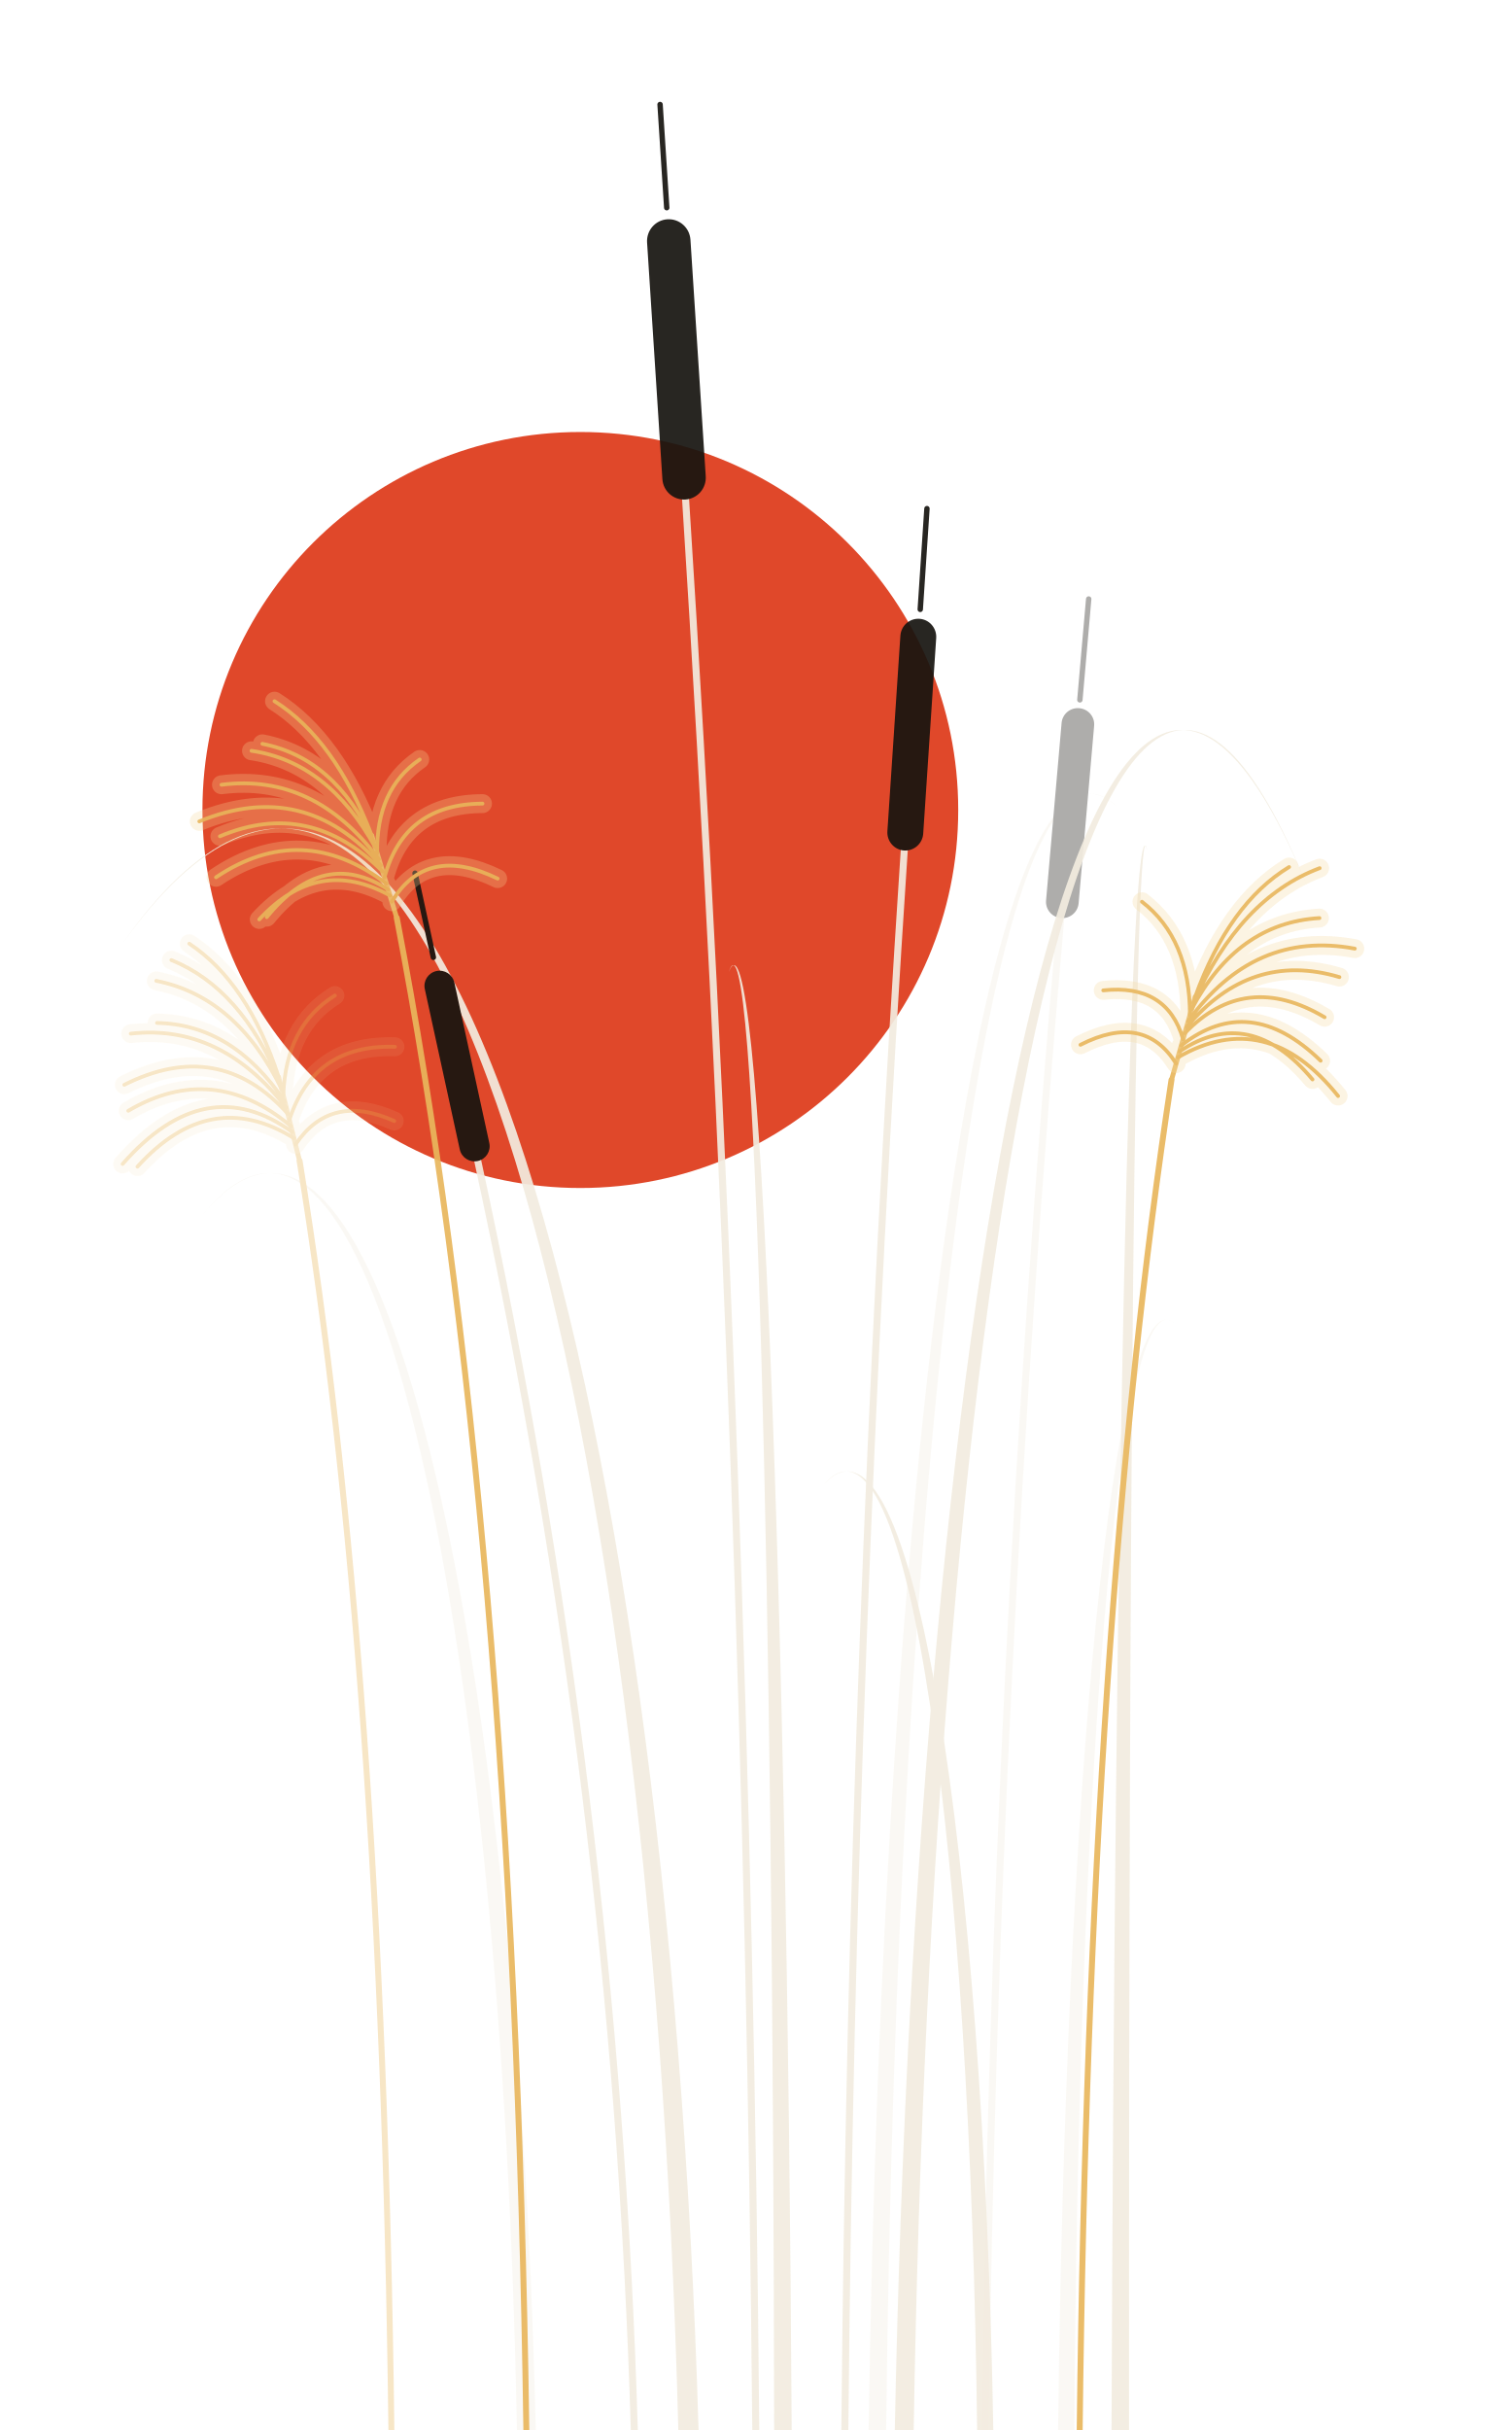
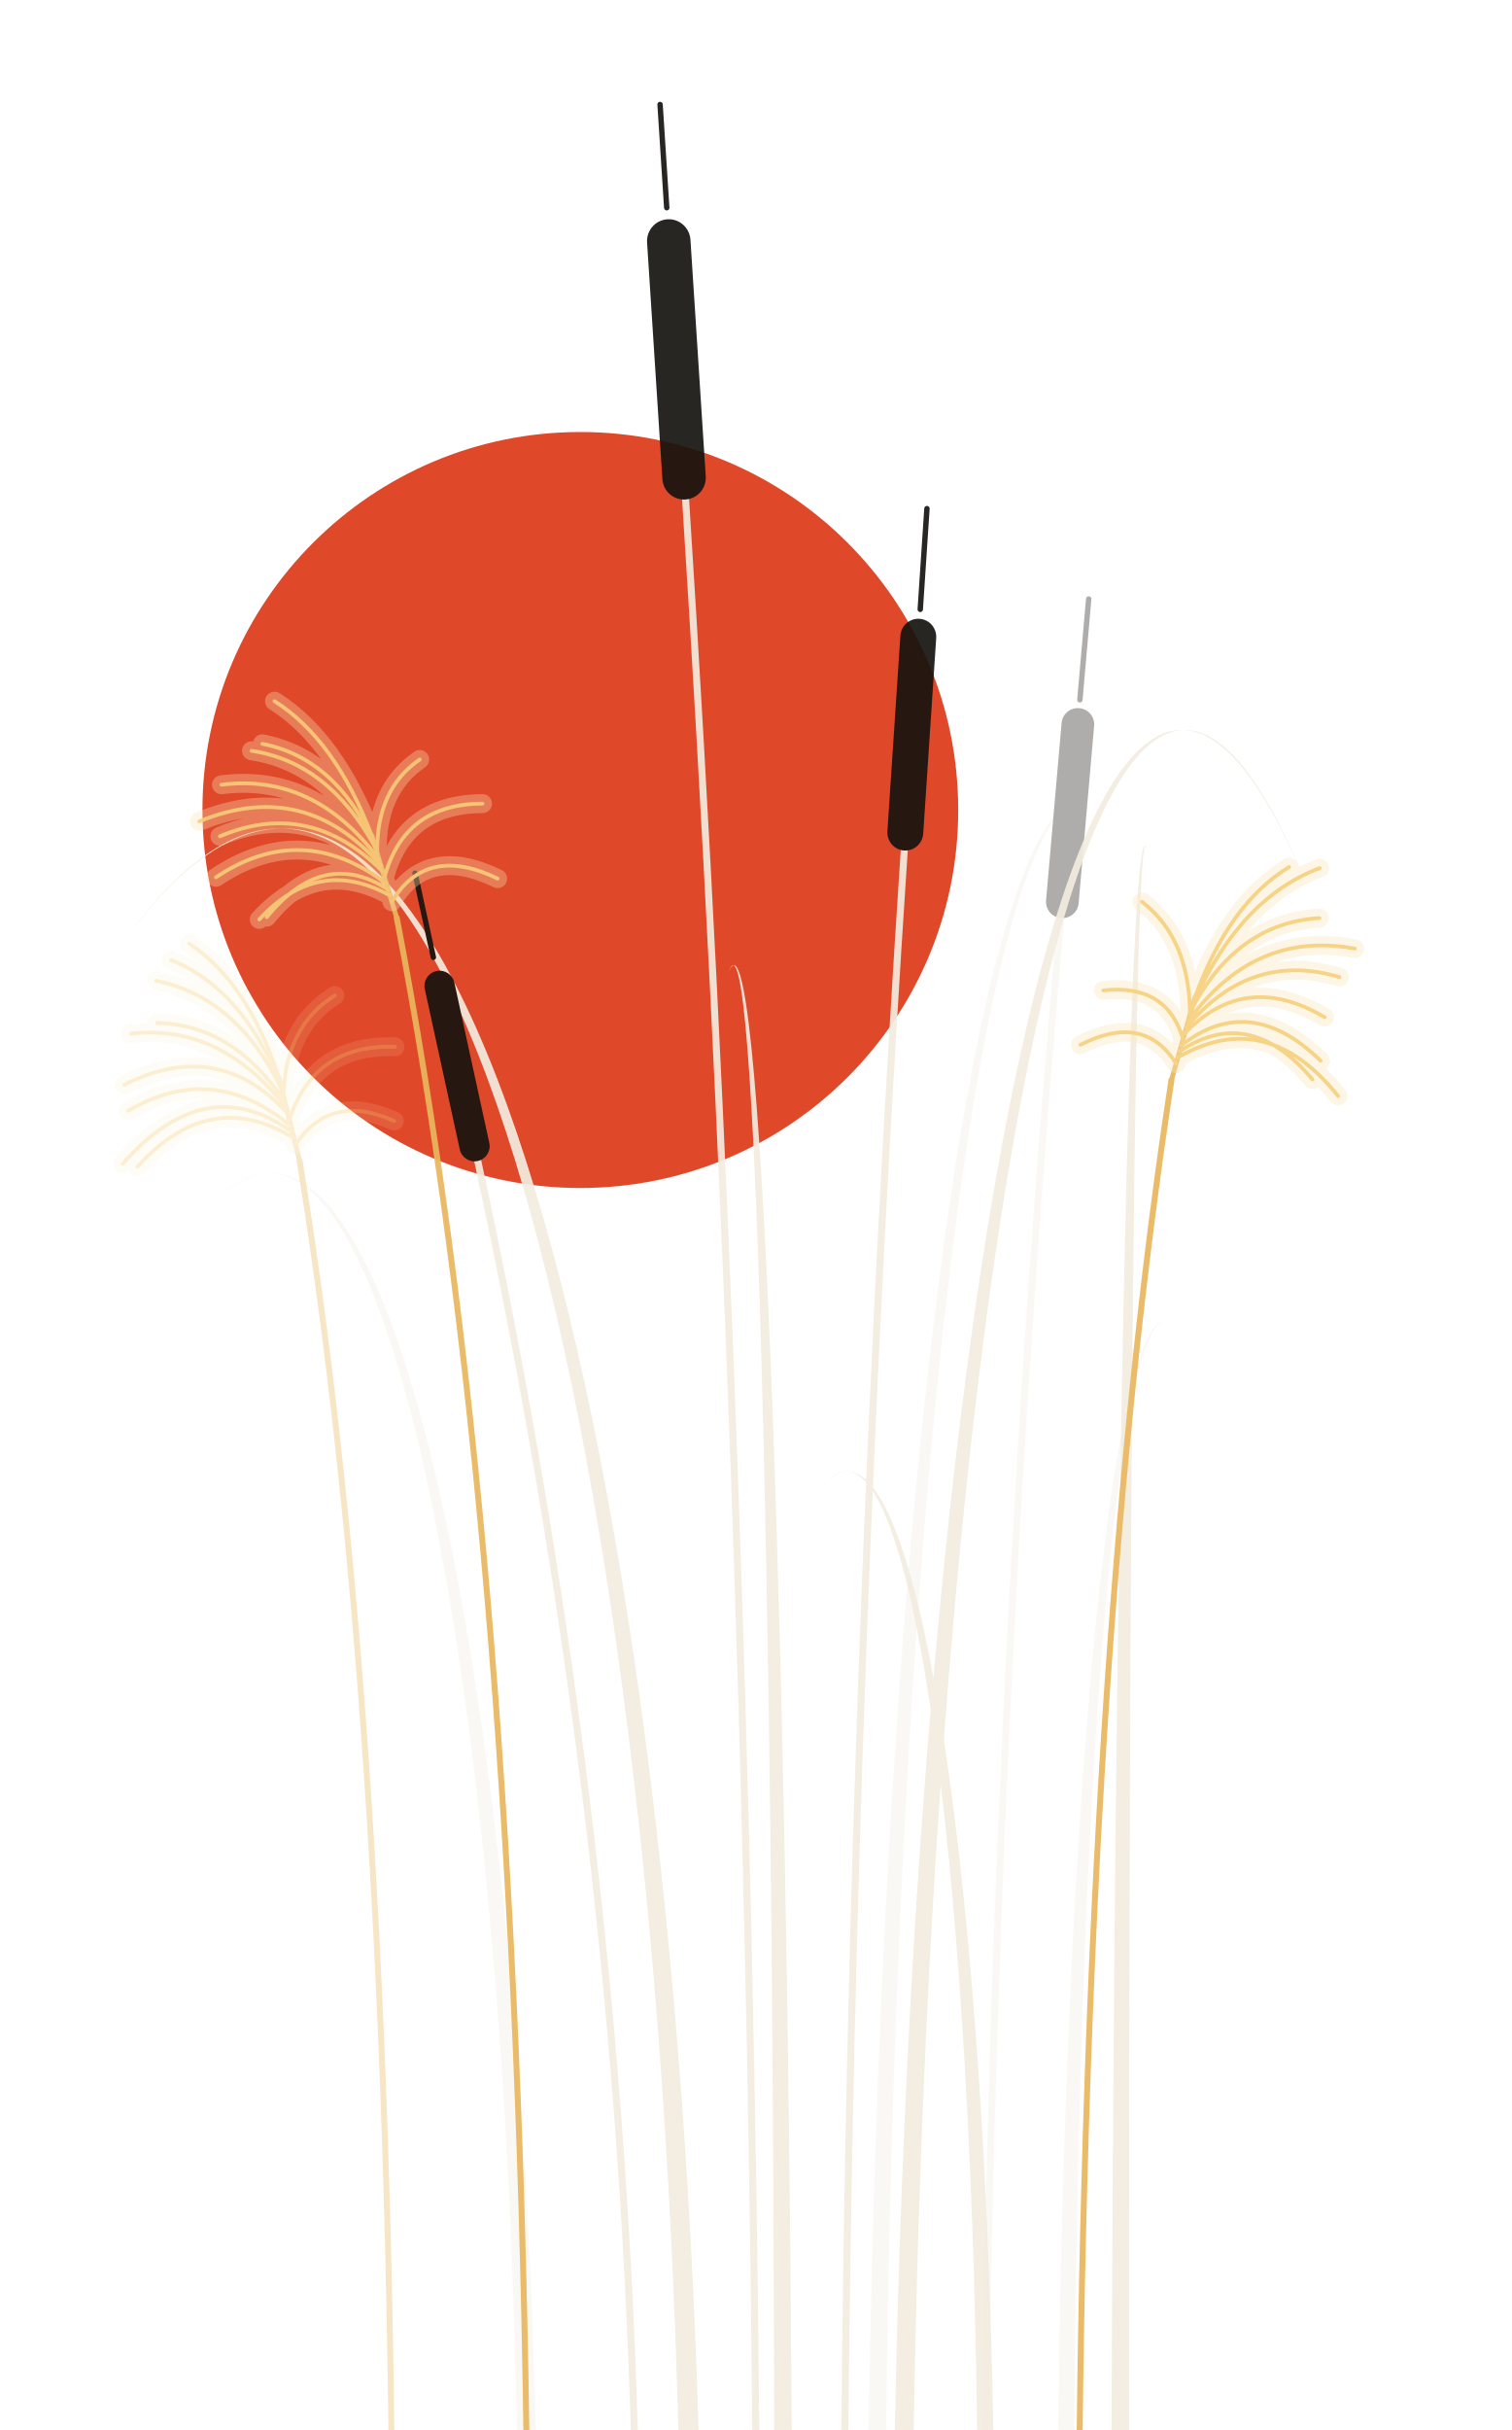
<svg xmlns="http://www.w3.org/2000/svg" width="560" height="900" viewBox="0 0 560 900">
  <style>
.moon{fill:#E0482A}
.back{opacity:.35}.front{opacity:.92}
.leaf{fill:#F2ECDF}
.stem{fill:none;stroke:#F2ECDF;stroke-width:2.6;stroke-linecap:round}
.plume-stem{fill:none;stroke:#E8B65C;stroke-width:2.2;stroke-linecap:round}
.spike{fill:#16130F}.tip{stroke:#16130F;stroke-width:2;stroke-linecap:round}
.plume-axis{fill:none;stroke:#E8B65C;stroke-width:1.8;stroke-linecap:round}
- .silk{fill:none;stroke:#F3D79A;stroke-width:7;stroke-linecap:round;stroke-opacity:.3}
- .plume{fill:none;stroke:#E8B65C;stroke-width:1.4;stroke-linecap:round}
+ .silk{fill:none;stroke:#FBE6B4;stroke-width:7;stroke-linecap:round;stroke-opacity:0.36}
+ .plume{fill:none;stroke:#F6CF7C;stroke-width:1.4;stroke-linecap:round}
@media (prefers-color-scheme: dark){.moon{fill:#C9401F}.spike{fill:#0B0A08}.tip{stroke:#0B0A08}}
</style>
  <circle class="moon" cx="215" cy="300" r="140" />
  <g transform="translate(-105 0)">
    <g class="back">
      <path class="leaf" d="M296.5 900C291.2 614 245.2 369.6 180 450C246.8 369.6 296.8 614 303.5 900Z" />
      <path class="leaf" d="M426.8 900C431.9 548 469.7 247.2 520 300C471.3 247.2 437.1 548 433.3 900Z" />
      <path class="leaf" d="M497 900C499.6 669 517.3 471.6 540 490C518.7 471.6 504.4 669 503 900Z" />
      <path class="stem" d="M470 900Q473.4 620 498 340" />
      <g transform="translate(498 340) rotate(5)">
        <rect class="spike" x="-6" y="-78" width="12.1" height="78" rx="6" />
        <path class="tip" d="M0 -81.1V-118.6" />
      </g>
      <path class="stem plume-stem" d="M250 900Q246.6 618 216 430" />
      <g transform="translate(216 430) rotate(-14)">
        <path class="plume-axis" d="M0 0V-32" />
        <path class="silk" d="M0 -32Q-2.6 -68.8 -20.2 -88M0 -29.7Q-5.3 -67.1 -28.1 -83.7M0 -27.3Q-7.9 -64.6 -35.4 -77.6M0 -25Q7.1 -49.8 27.5 -56.3M0 -22.7Q-11.8 -55.1 -38.9 -62.4M0 -20.3Q-16.1 -56.5 -49.3 -60.9M0 -18Q-17.9 -51.7 -56.2 -43.1M0 -15.7Q15.6 -40.7 44.5 -32.5M0 -13.3Q-22.1 -43.7 -57.1 -33.4M0 -11Q-25.5 -41.4 -63.9 -14.8M0 -8.7Q-25.4 -34.9 -58.8 -12.5M0 -6.3Q17.3 -21.9 37.6 -5.9" />
        <path class="plume" d="M0 -32Q-2.6 -68.8 -20.2 -88M0 -29.7Q-5.3 -67.1 -28.1 -83.7M0 -27.3Q-7.9 -64.6 -35.4 -77.6M0 -25Q7.1 -49.8 27.5 -56.3M0 -22.7Q-11.8 -55.1 -38.9 -62.4M0 -20.3Q-16.1 -56.5 -49.3 -60.9M0 -18Q-17.9 -51.7 -56.2 -43.1M0 -15.7Q15.6 -40.7 44.5 -32.5M0 -13.3Q-22.1 -43.7 -57.1 -33.4M0 -11Q-25.5 -41.4 -63.9 -14.8M0 -8.7Q-25.4 -34.9 -58.8 -12.5M0 -6.3Q17.3 -21.9 37.6 -5.9" />
      </g>
    </g>
    <g class="front">
      <path class="leaf" d="M356.3 900C346.5 515 264.6 186 150 350C266.4 186 352.5 515 363.8 900Z" />
      <path class="leaf" d="M391.8 900C391.4 592 385.2 328.8 375 360C386.8 328.8 396.6 592 398.3 900Z" />
      <path class="leaf" d="M436.5 900C444.7 482 506.7 124.8 590 330C508.3 124.8 450.3 482 443.5 900Z" />
      <path class="leaf" d="M467 900C464.6 691 442.3 512.4 410 550C443.7 512.4 469.4 691 473 900Z" />
      <path class="leaf" d="M516.8 900C517.9 570 523.7 288 530 315C525.3 288 523.1 570 523.3 900Z" />
      <path class="stem" d="M385 900Q381.9 542.5 359 185" />
      <g transform="translate(359 185) rotate(-3.7)">
        <rect class="spike" x="-8.1" y="-104" width="16.1" height="104" rx="8.1" />
        <path class="tip" d="M0 -108.3V-146.6" />
      </g>
      <path class="stem" d="M418 900Q420.6 607.5 440 315" />
      <g transform="translate(440 315) rotate(3.8)">
        <rect class="spike" x="-6.7" y="-86" width="13.3" height="86" rx="6.7" />
        <path class="tip" d="M0 -89.5V-126.9" />
      </g>
      <path class="stem" d="M340 900Q333 665 282 430" />
      <g transform="translate(282 430) rotate(-12.3)">
        <rect class="spike" x="-5.6" y="-72" width="11.2" height="72" rx="5.6" />
        <path class="tip" d="M0 -77.2V-109.1" />
      </g>
      <path class="stem plume-stem" d="M300 900Q295.2 564 252 340" />
      <g transform="translate(252 340) rotate(-16.9)">
        <path class="plume-axis" d="M0 0V-32" />
        <path class="silk" d="M0 -32Q-2.7 -70 -20 -90M0 -29.7Q-4.7 -63.3 -28.9 -76.2M0 -27.3Q-7.5 -62.6 -33.5 -74.9M0 -25Q6.5 -47.8 25.2 -53.7M0 -22.7Q-13.7 -60.3 -47.8 -66.1M0 -20.3Q-17.5 -59.5 -59.6 -55.5M0 -18Q-18 -51.8 -53.9 -48M0 -15.7Q14.9 -39.6 42.7 -31.3M0 -13.3Q-23 -45 -59.7 -33.9M0 -11Q-18.4 -32.9 -46 -14.3M0 -8.7Q-21.2 -30.6 -48.9 -14.3M0 -6.3Q18.5 -23 40 -3.1" />
        <path class="plume" d="M0 -32Q-2.7 -70 -20 -90M0 -29.7Q-4.7 -63.3 -28.9 -76.2M0 -27.3Q-7.5 -62.6 -33.5 -74.9M0 -25Q6.5 -47.8 25.2 -53.7M0 -22.7Q-13.7 -60.3 -47.8 -66.1M0 -20.3Q-17.5 -59.5 -59.6 -55.5M0 -18Q-18 -51.8 -53.9 -48M0 -15.7Q14.9 -39.6 42.7 -31.3M0 -13.3Q-23 -45 -59.7 -33.9M0 -11Q-18.4 -32.9 -46 -14.3M0 -8.7Q-21.2 -30.6 -48.9 -14.3M0 -6.3Q18.5 -23 40 -3.1" />
      </g>
      <path class="stem plume-stem" d="M505 900Q508.4 600 539 400" />
      <g transform="translate(539 400) rotate(15.9)">
        <path class="plume-axis" d="M0 0V-32" />
        <path class="silk" d="M0 -32Q2.6 -68.7 20.3 -87.8M0 -29.7Q5.9 -71.7 31.3 -90.5M0 -27.3Q7.5 -62.6 36.3 -72.7M0 -25Q-7.8 -52.2 -28.6 -60.5M0 -22.7Q14.3 -61.9 52 -65.4M0 -20.3Q15 -54.1 49.4 -53.7M0 -18Q15.2 -46.6 48.2 -37.9M0 -15.7Q-11.4 -33.9 -33.4 -25M0 -13.3Q18.9 -39.4 51.2 -22M0 -11Q20.1 -34.9 50.2 -14.5M0 -8.7Q26.3 -35.9 61 -11.2M0 -6.3Q-16.6 -21.3 -36 -3.3" />
        <path class="plume" d="M0 -32Q2.6 -68.7 20.3 -87.8M0 -29.7Q5.9 -71.7 31.3 -90.5M0 -27.3Q7.5 -62.6 36.3 -72.7M0 -25Q-7.8 -52.2 -28.6 -60.5M0 -22.7Q14.3 -61.9 52 -65.4M0 -20.3Q15 -54.1 49.4 -53.7M0 -18Q15.2 -46.6 48.2 -37.9M0 -15.7Q-11.4 -33.9 -33.4 -25M0 -13.3Q18.9 -39.4 51.2 -22M0 -11Q20.1 -34.9 50.2 -14.5M0 -8.7Q26.3 -35.9 61 -11.2M0 -6.3Q-16.6 -21.3 -36 -3.3" />
      </g>
    </g>
  </g>
</svg>
